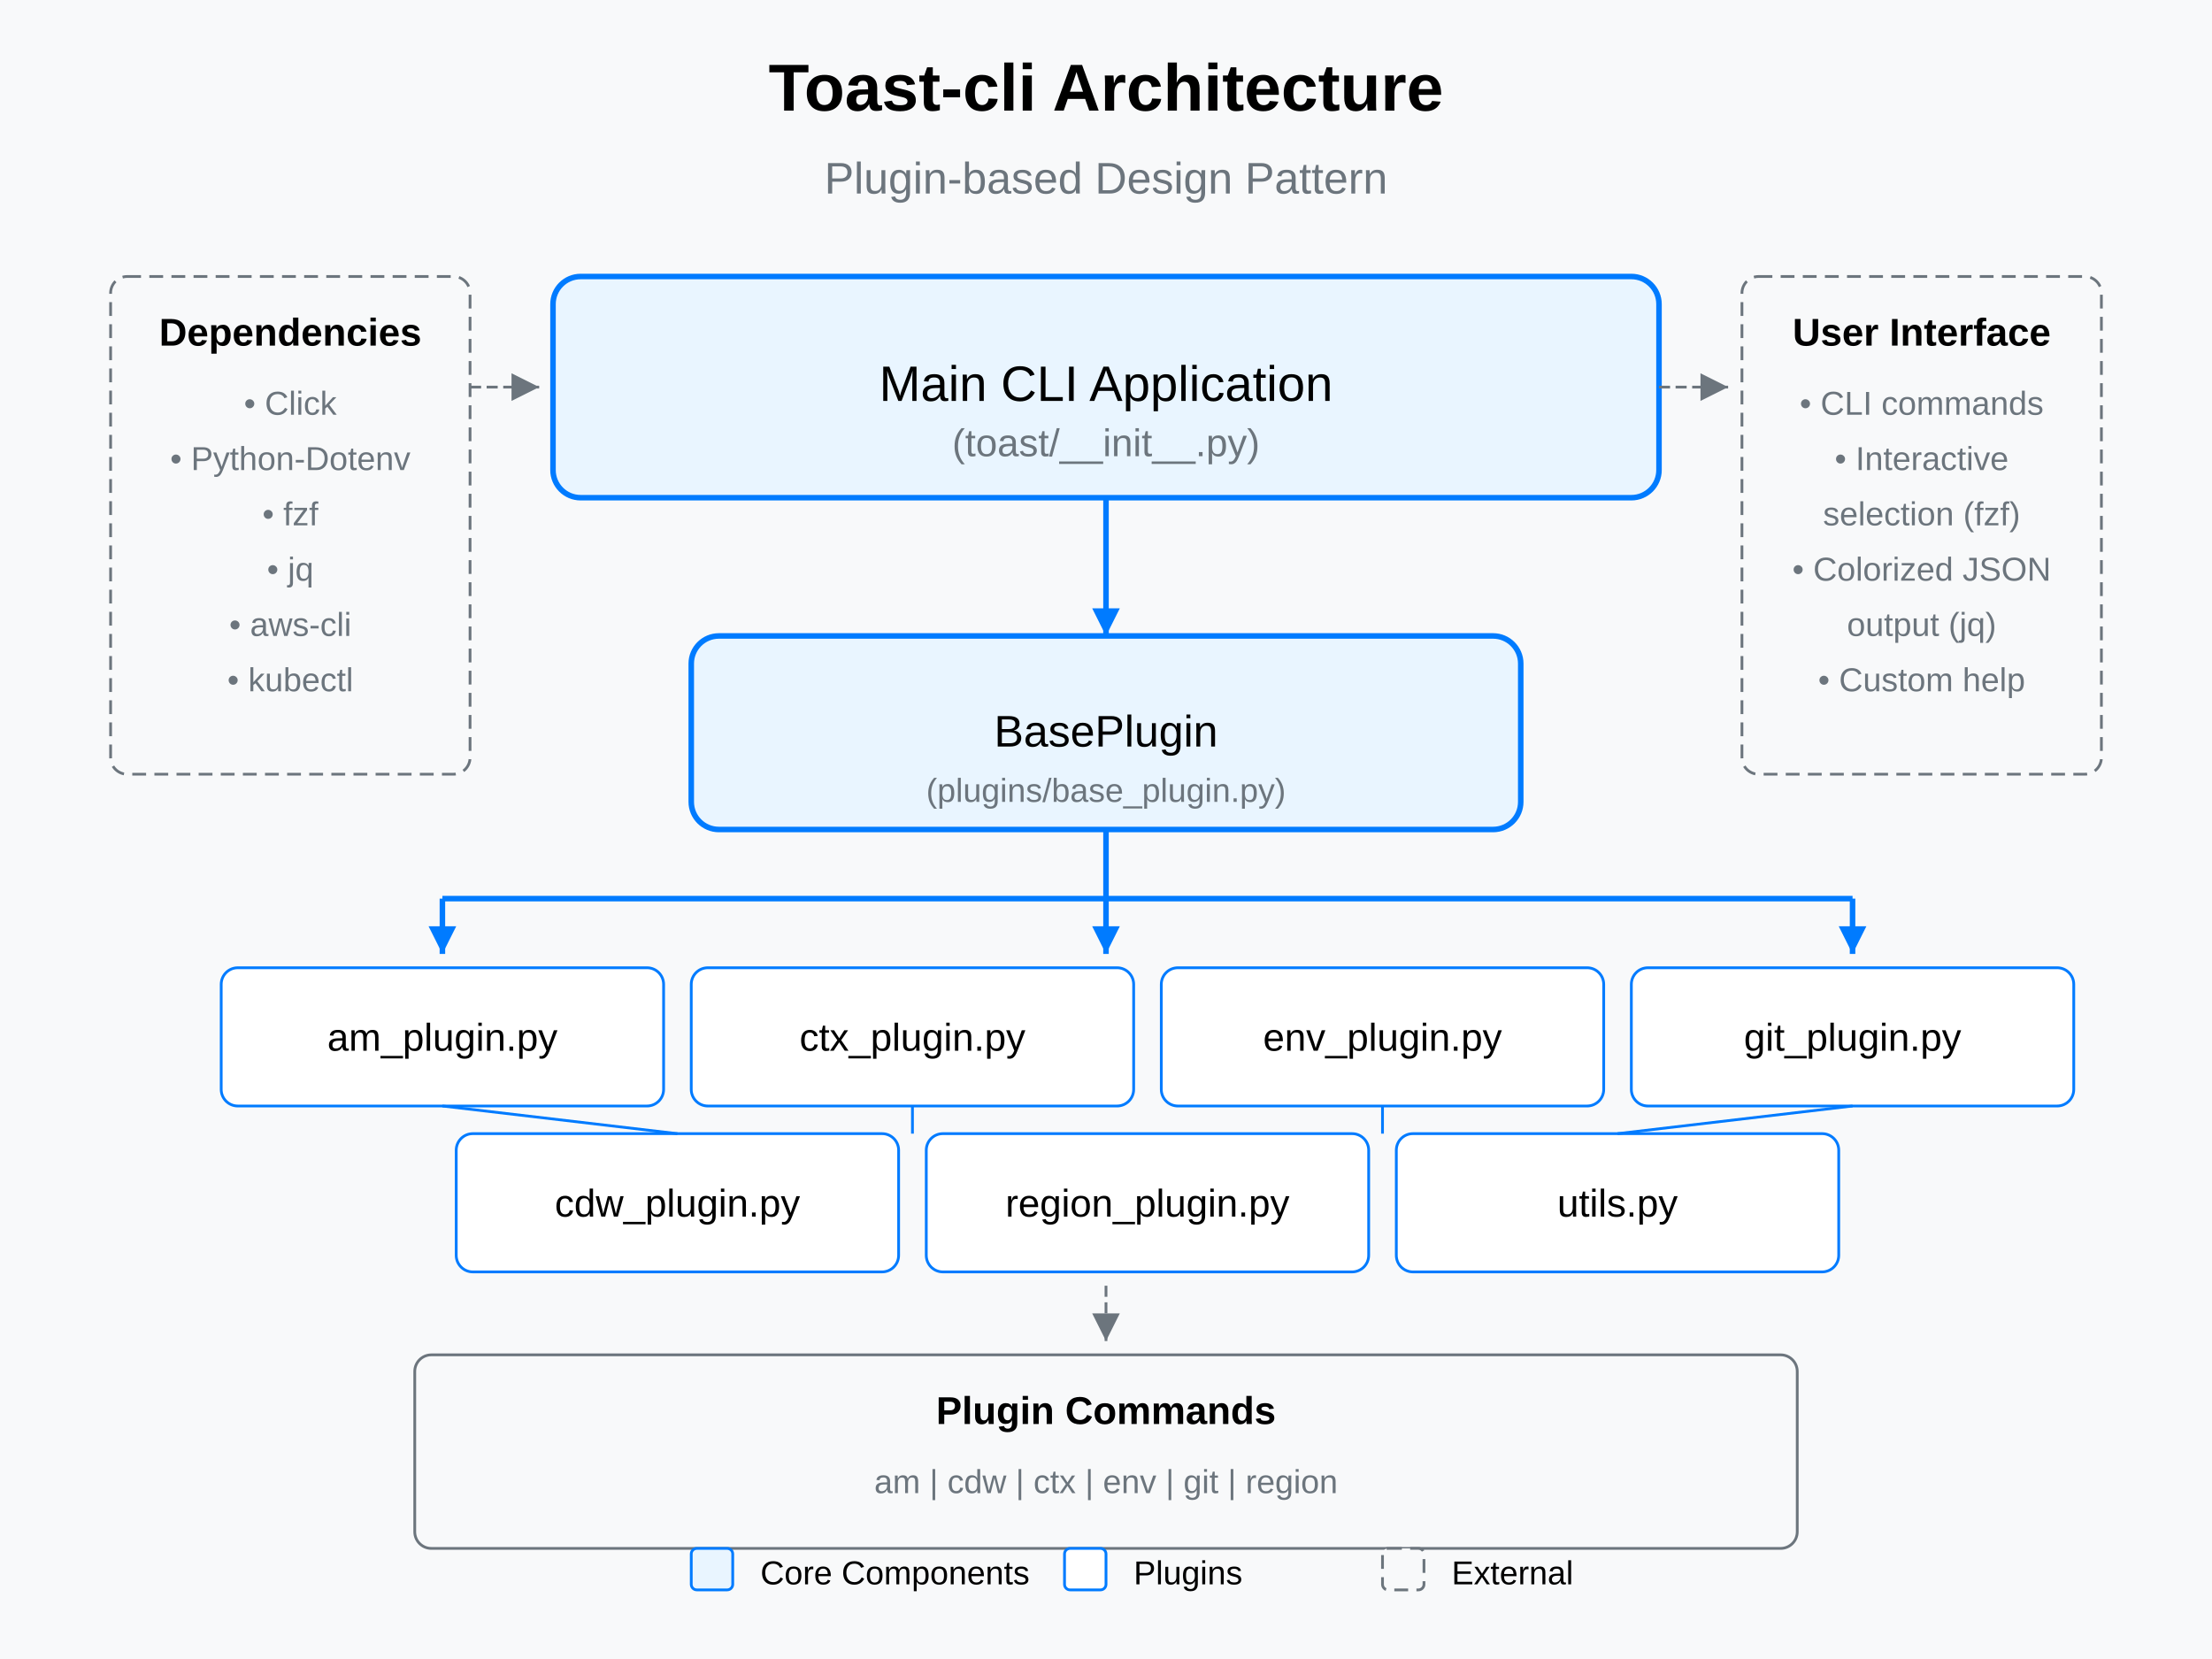
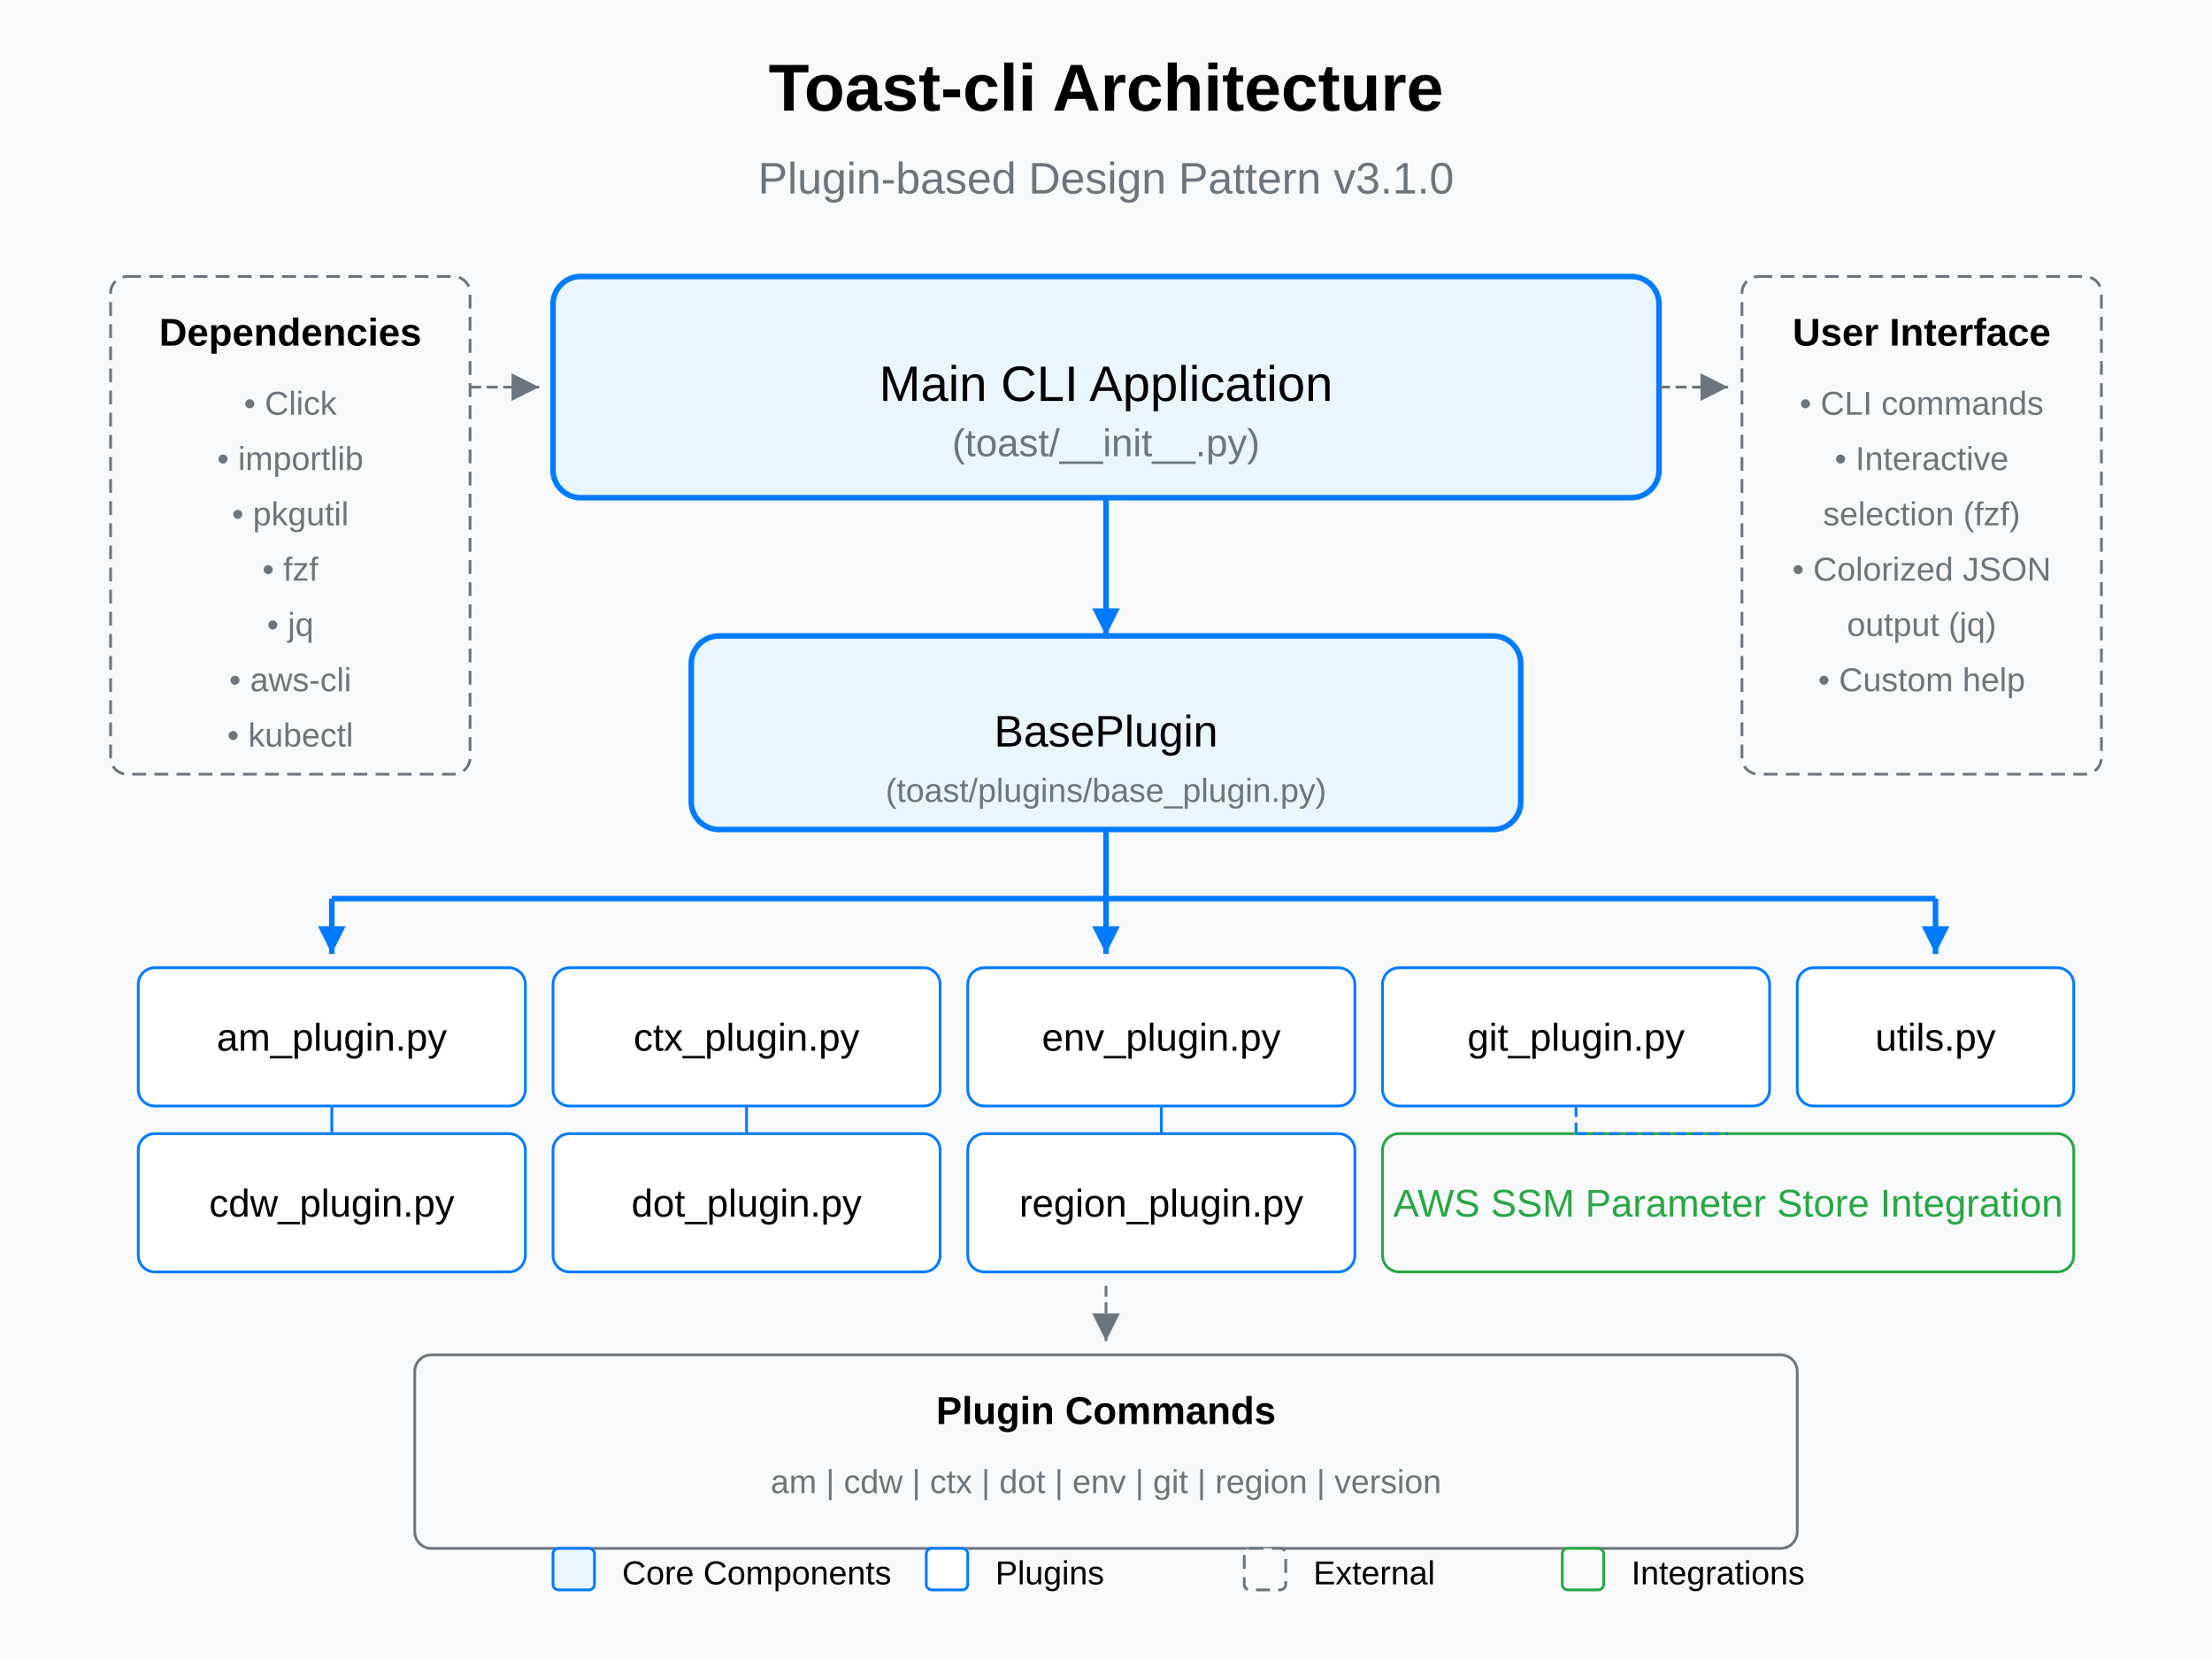
<svg xmlns="http://www.w3.org/2000/svg" width="800" height="600">
  <rect width="800" height="600" fill="#f8f9fa" />
  <text x="400" y="40" font-family="Arial" font-size="24" text-anchor="middle" font-weight="bold">Toast-cli Architecture</text>
-   <text x="400" y="70" font-family="Arial" font-size="16" text-anchor="middle" fill="#6c757d">Plugin-based Design Pattern</text>
+   <text x="400" y="70" font-family="Arial" font-size="16" text-anchor="middle" fill="#6c757d">Plugin-based Design Pattern v3.1.0</text>
  <rect x="200" y="100" width="400" height="80" rx="10" fill="#e9f5ff" stroke="#007bff" stroke-width="2" />
  <text x="400" y="145" font-family="Arial" font-size="18" text-anchor="middle">Main CLI Application</text>
  <text x="400" y="165" font-family="Arial" font-size="14" text-anchor="middle" fill="#6c757d">(toast/__init__.py)</text>
  <rect x="250" y="230" width="300" height="70" rx="10" fill="#e9f5ff" stroke="#007bff" stroke-width="2" />
  <text x="400" y="270" font-family="Arial" font-size="16" text-anchor="middle">BasePlugin</text>
-   <text x="400" y="290" font-family="Arial" font-size="12" text-anchor="middle" fill="#6c757d">(plugins/base_plugin.py)</text>
-   <rect x="80" y="350" width="160" height="50" rx="6" fill="#ffffff" stroke="#007bff" stroke-width="1" />
-   <text x="160" y="380" font-family="Arial" font-size="14" text-anchor="middle">am_plugin.py</text>
-   <rect x="250" y="350" width="160" height="50" rx="6" fill="#ffffff" stroke="#007bff" stroke-width="1" />
-   <text x="330" y="380" font-family="Arial" font-size="14" text-anchor="middle">ctx_plugin.py</text>
-   <rect x="420" y="350" width="160" height="50" rx="6" fill="#ffffff" stroke="#007bff" stroke-width="1" />
-   <text x="500" y="380" font-family="Arial" font-size="14" text-anchor="middle">env_plugin.py</text>
-   <rect x="590" y="350" width="160" height="50" rx="6" fill="#ffffff" stroke="#007bff" stroke-width="1" />
-   <text x="670" y="380" font-family="Arial" font-size="14" text-anchor="middle">git_plugin.py</text>
-   <rect x="165" y="410" width="160" height="50" rx="6" fill="#ffffff" stroke="#007bff" stroke-width="1" />
-   <text x="245" y="440" font-family="Arial" font-size="14" text-anchor="middle">cdw_plugin.py</text>
-   <rect x="335" y="410" width="160" height="50" rx="6" fill="#ffffff" stroke="#007bff" stroke-width="1" />
-   <text x="415" y="440" font-family="Arial" font-size="14" text-anchor="middle">region_plugin.py</text>
-   <rect x="505" y="410" width="160" height="50" rx="6" fill="#ffffff" stroke="#007bff" stroke-width="1" />
-   <text x="585" y="440" font-family="Arial" font-size="14" text-anchor="middle">utils.py</text>
+   <text x="400" y="290" font-family="Arial" font-size="12" text-anchor="middle" fill="#6c757d">(toast/plugins/base_plugin.py)</text>
+   <rect x="50" y="350" width="140" height="50" rx="6" fill="#ffffff" stroke="#007bff" stroke-width="1" />
+   <text x="120" y="380" font-family="Arial" font-size="14" text-anchor="middle">am_plugin.py</text>
+   <rect x="200" y="350" width="140" height="50" rx="6" fill="#ffffff" stroke="#007bff" stroke-width="1" />
+   <text x="270" y="380" font-family="Arial" font-size="14" text-anchor="middle">ctx_plugin.py</text>
+   <rect x="350" y="350" width="140" height="50" rx="6" fill="#ffffff" stroke="#007bff" stroke-width="1" />
+   <text x="420" y="380" font-family="Arial" font-size="14" text-anchor="middle">env_plugin.py</text>
+   <rect x="500" y="350" width="140" height="50" rx="6" fill="#ffffff" stroke="#007bff" stroke-width="1" />
+   <text x="570" y="380" font-family="Arial" font-size="14" text-anchor="middle">git_plugin.py</text>
+   <rect x="650" y="350" width="100" height="50" rx="6" fill="#ffffff" stroke="#007bff" stroke-width="1" />
+   <text x="700" y="380" font-family="Arial" font-size="14" text-anchor="middle">utils.py</text>
+   <rect x="50" y="410" width="140" height="50" rx="6" fill="#ffffff" stroke="#007bff" stroke-width="1" />
+   <text x="120" y="440" font-family="Arial" font-size="14" text-anchor="middle">cdw_plugin.py</text>
+   <rect x="200" y="410" width="140" height="50" rx="6" fill="#ffffff" stroke="#007bff" stroke-width="1" />
+   <text x="270" y="440" font-family="Arial" font-size="14" text-anchor="middle">dot_plugin.py</text>
+   <rect x="350" y="410" width="140" height="50" rx="6" fill="#ffffff" stroke="#007bff" stroke-width="1" />
+   <text x="420" y="440" font-family="Arial" font-size="14" text-anchor="middle">region_plugin.py</text>
  <rect x="150" y="490" width="500" height="70" rx="6" fill="#f8f9fa" stroke="#6c757d" stroke-width="1" />
  <text x="400" y="515" font-family="Arial" font-size="14" text-anchor="middle" font-weight="bold">Plugin Commands</text>
-   <text x="400" y="540" font-family="Arial" font-size="12" text-anchor="middle" fill="#6c757d">am | cdw | ctx | env | git | region</text>
+   <text x="400" y="540" font-family="Arial" font-size="12" text-anchor="middle" fill="#6c757d">am | cdw | ctx | dot | env | git | region | version</text>
  <rect x="40" y="100" width="130" height="180" rx="6" fill="#f8f9fa" stroke="#6c757d" stroke-width="1" stroke-dasharray="5,3" />
  <text x="105" y="125" font-family="Arial" font-size="14" text-anchor="middle" font-weight="bold">Dependencies</text>
  <text x="105" y="150" font-family="Arial" font-size="12" text-anchor="middle" fill="#6c757d">• Click</text>
-   <text x="105" y="170" font-family="Arial" font-size="12" text-anchor="middle" fill="#6c757d">• Python-Dotenv</text>
-   <text x="105" y="190" font-family="Arial" font-size="12" text-anchor="middle" fill="#6c757d">• fzf</text>
-   <text x="105" y="210" font-family="Arial" font-size="12" text-anchor="middle" fill="#6c757d">• jq</text>
-   <text x="105" y="230" font-family="Arial" font-size="12" text-anchor="middle" fill="#6c757d">• aws-cli</text>
-   <text x="105" y="250" font-family="Arial" font-size="12" text-anchor="middle" fill="#6c757d">• kubectl</text>
+   <text x="105" y="170" font-family="Arial" font-size="12" text-anchor="middle" fill="#6c757d">• importlib</text>
+   <text x="105" y="190" font-family="Arial" font-size="12" text-anchor="middle" fill="#6c757d">• pkgutil</text>
+   <text x="105" y="210" font-family="Arial" font-size="12" text-anchor="middle" fill="#6c757d">• fzf</text>
+   <text x="105" y="230" font-family="Arial" font-size="12" text-anchor="middle" fill="#6c757d">• jq</text>
+   <text x="105" y="250" font-family="Arial" font-size="12" text-anchor="middle" fill="#6c757d">• aws-cli</text>
+   <text x="105" y="270" font-family="Arial" font-size="12" text-anchor="middle" fill="#6c757d">• kubectl</text>
  <rect x="630" y="100" width="130" height="180" rx="6" fill="#f8f9fa" stroke="#6c757d" stroke-width="1" stroke-dasharray="5,3" />
  <text x="695" y="125" font-family="Arial" font-size="14" text-anchor="middle" font-weight="bold">User Interface</text>
  <text x="695" y="150" font-family="Arial" font-size="12" text-anchor="middle" fill="#6c757d">• CLI commands</text>
  <text x="695" y="170" font-family="Arial" font-size="12" text-anchor="middle" fill="#6c757d">• Interactive</text>
  <text x="695" y="190" font-family="Arial" font-size="12" text-anchor="middle" fill="#6c757d">  selection (fzf)</text>
  <text x="695" y="210" font-family="Arial" font-size="12" text-anchor="middle" fill="#6c757d">• Colorized JSON</text>
  <text x="695" y="230" font-family="Arial" font-size="12" text-anchor="middle" fill="#6c757d">  output (jq)</text>
  <text x="695" y="250" font-family="Arial" font-size="12" text-anchor="middle" fill="#6c757d">• Custom help</text>
+   <rect x="500" y="410" width="250" height="50" rx="6" fill="#f8f9fa" stroke="#28a745" stroke-width="1" />
+   <text x="625" y="440" font-family="Arial" font-size="14" text-anchor="middle" fill="#28a745">AWS SSM Parameter Store Integration</text>
  <line x1="400" y1="180" x2="400" y2="230" stroke="#007bff" stroke-width="2" />
  <polygon points="400,230 395,220 405,220" fill="#007bff" />
  <line x1="400" y1="300" x2="400" y2="345" stroke="#007bff" stroke-width="2" />
  <polygon points="400,345 395,335 405,335" fill="#007bff" />
-   <line x1="400" y1="325" x2="160" y2="325" stroke="#007bff" stroke-width="2" />
-   <line x1="160" y1="325" x2="160" y2="345" stroke="#007bff" stroke-width="2" />
-   <polygon points="160,345 155,335 165,335" fill="#007bff" />
-   <line x1="400" y1="325" x2="670" y2="325" stroke="#007bff" stroke-width="2" />
-   <line x1="670" y1="325" x2="670" y2="345" stroke="#007bff" stroke-width="2" />
-   <polygon points="670,345 665,335 675,335" fill="#007bff" />
-   <line x1="160" y1="400" x2="245" y2="410" stroke="#007bff" stroke-width="1" />
-   <line x1="330" y1="400" x2="330" y2="410" stroke="#007bff" stroke-width="1" />
-   <line x1="500" y1="400" x2="500" y2="410" stroke="#007bff" stroke-width="1" />
-   <line x1="670" y1="400" x2="585" y2="410" stroke="#007bff" stroke-width="1" />
+   <line x1="400" y1="325" x2="120" y2="325" stroke="#007bff" stroke-width="2" />
+   <line x1="120" y1="325" x2="120" y2="345" stroke="#007bff" stroke-width="2" />
+   <polygon points="120,345 115,335 125,335" fill="#007bff" />
+   <line x1="400" y1="325" x2="700" y2="325" stroke="#007bff" stroke-width="2" />
+   <line x1="700" y1="325" x2="700" y2="345" stroke="#007bff" stroke-width="2" />
+   <polygon points="700,345 695,335 705,335" fill="#007bff" />
+   <line x1="120" y1="400" x2="120" y2="410" stroke="#007bff" stroke-width="1" />
+   <line x1="270" y1="400" x2="270" y2="410" stroke="#007bff" stroke-width="1" />
+   <line x1="420" y1="400" x2="420" y2="410" stroke="#007bff" stroke-width="1" />
+   <line x1="570" y1="400" x2="570" y2="410" stroke="#007bff" stroke-width="1" stroke-dasharray="4,2" />
+   <line x1="570" y1="410" x2="625" y2="410" stroke="#007bff" stroke-width="1" stroke-dasharray="4,2" />
  <line x1="400" y1="465" x2="400" y2="485" stroke="#6c757d" stroke-width="1" stroke-dasharray="4,2" />
  <polygon points="400,485 395,475 405,475" fill="#6c757d" />
  <line x1="170" y1="140" x2="195" y2="140" stroke="#6c757d" stroke-width="1" stroke-dasharray="4,2" />
  <polygon points="195,140 185,135 185,145" fill="#6c757d" />
  <line x1="600" y1="140" x2="625" y2="140" stroke="#6c757d" stroke-width="1" stroke-dasharray="4,2" />
  <polygon points="625,140 615,135 615,145" fill="#6c757d" />
-   <rect x="250" y="560" width="15" height="15" rx="2" fill="#e9f5ff" stroke="#007bff" stroke-width="1" />
-   <text x="275" y="573" font-family="Arial" font-size="12">Core Components</text>
-   <rect x="385" y="560" width="15" height="15" rx="2" fill="#ffffff" stroke="#007bff" stroke-width="1" />
-   <text x="410" y="573" font-family="Arial" font-size="12">Plugins</text>
-   <rect x="500" y="560" width="15" height="15" rx="2" fill="#f8f9fa" stroke="#6c757d" stroke-width="1" stroke-dasharray="5,3" />
-   <text x="525" y="573" font-family="Arial" font-size="12">External</text>
+   <rect x="200" y="560" width="15" height="15" rx="2" fill="#e9f5ff" stroke="#007bff" stroke-width="1" />
+   <text x="225" y="573" font-family="Arial" font-size="12">Core Components</text>
+   <rect x="335" y="560" width="15" height="15" rx="2" fill="#ffffff" stroke="#007bff" stroke-width="1" />
+   <text x="360" y="573" font-family="Arial" font-size="12">Plugins</text>
+   <rect x="450" y="560" width="15" height="15" rx="2" fill="#f8f9fa" stroke="#6c757d" stroke-width="1" stroke-dasharray="5,3" />
+   <text x="475" y="573" font-family="Arial" font-size="12">External</text>
+   <rect x="565" y="560" width="15" height="15" rx="2" fill="#f8f9fa" stroke="#28a745" stroke-width="1" />
+   <text x="590" y="573" font-family="Arial" font-size="12">Integrations</text>
</svg>
